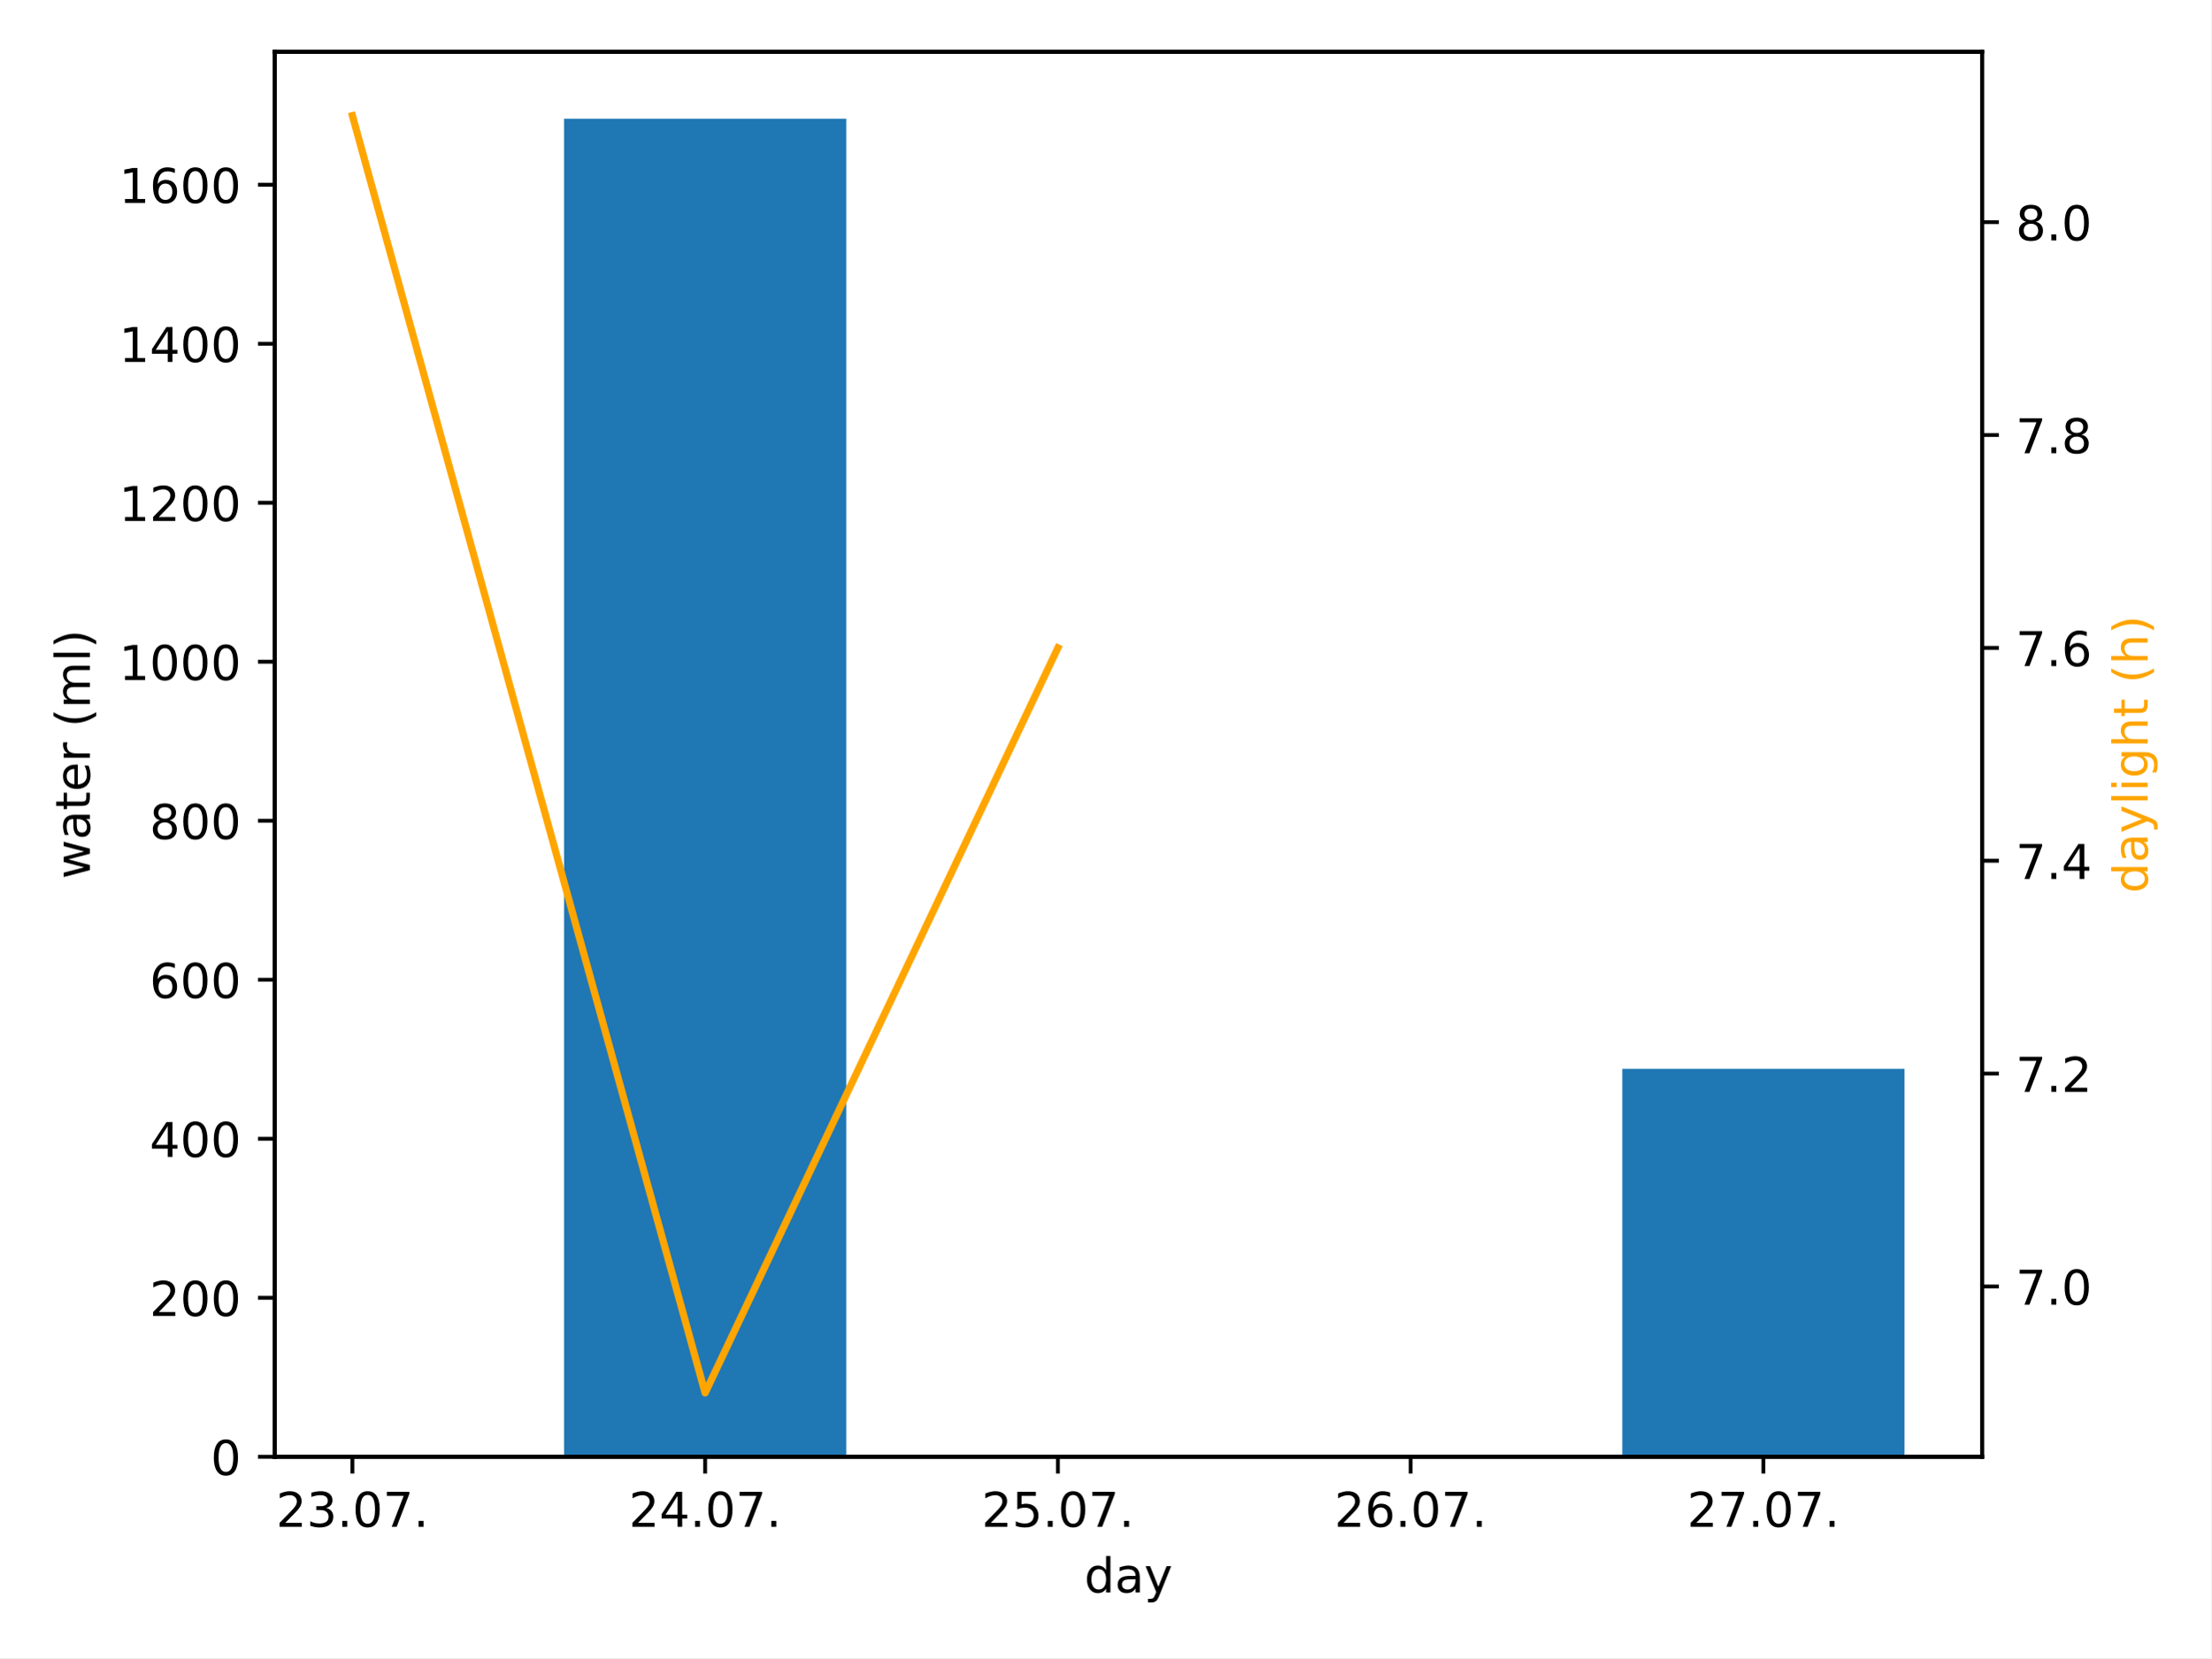
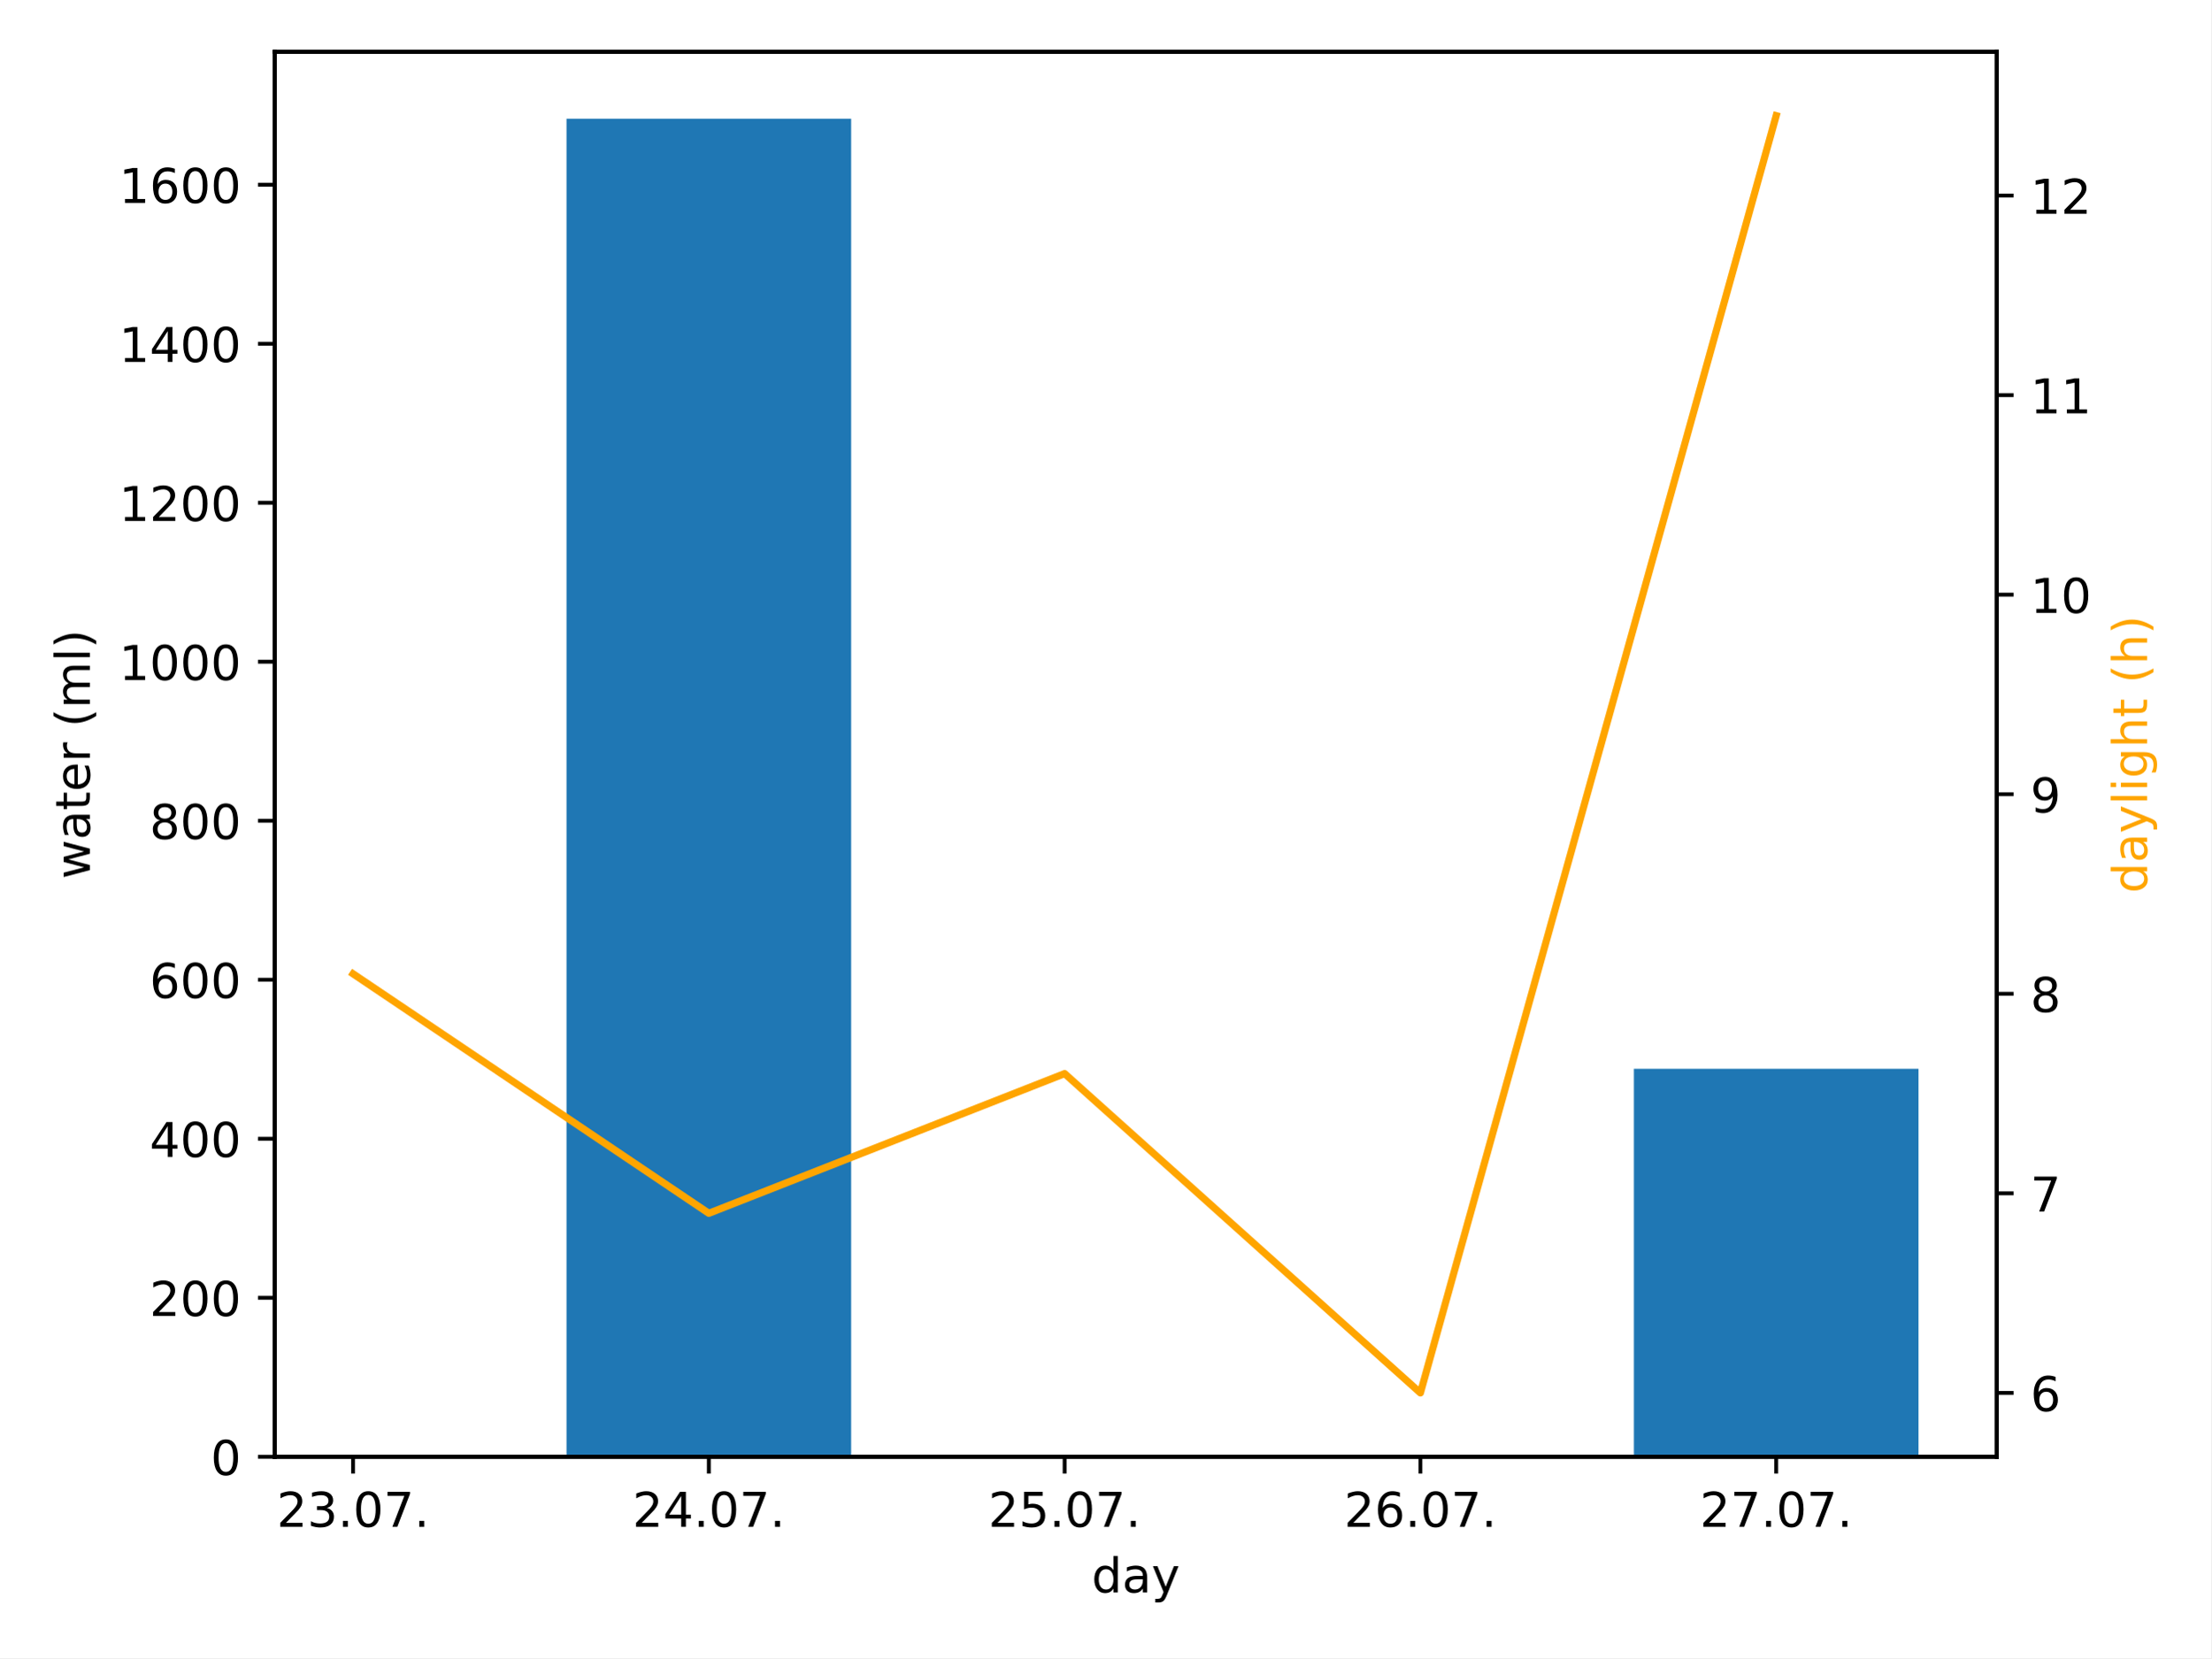
<svg xmlns="http://www.w3.org/2000/svg" xmlns:xlink="http://www.w3.org/1999/xlink" height="345.6pt" version="1.1" viewBox="0 0 460.8 345.6" width="460.8pt">
  <defs>
    <style type="text/css">
*{stroke-linecap:butt;stroke-linejoin:round;}
  </style>
  </defs>
  <g id="figure_1">
    <g id="patch_1">
      <path d="M 0 345.6  L 460.8 345.6  L 460.8 0  L 0 0  z " style="fill:#ffffff;" />
    </g>
    <g id="axes_1">
      <g id="patch_2">
-         <path d="M 57.26 303.64  L 413.08 303.64  L 413.08 10.8  L 57.26 10.8  z " style="fill:#ffffff;" />
+         <path d="M 57.26 303.64  L 416.14 303.64  L 416.14 10.8  L 57.26 10.8  z " style="fill:#ffffff;" />
      </g>
      <g id="patch_3">
-         <path clip-path="url(#p671c609a1d)" d="M 117.544 303.64  L 176.357 303.64  L 176.357 24.745  L 117.544 24.745  z " style="fill:#1f77b4;" />
+         <path clip-path="url(#p3f7ded711d)" d="M 118.062 303.64  L 177.381 303.64  L 177.381 24.745  L 118.062 24.745  z " style="fill:#1f77b4;" />
      </g>
      <g id="patch_4">
-         <path clip-path="url(#p671c609a1d)" d="M 338.093 303.64  L 396.906 303.64  L 396.906 222.772  L 338.093 222.772  z " style="fill:#1f77b4;" />
+         <path clip-path="url(#p3f7ded711d)" d="M 340.508 303.64  L 399.827 303.64  L 399.827 222.772  L 340.508 222.772  z " style="fill:#1f77b4;" />
      </g>
      <g id="matplotlib.axis_1">
        <g id="xtick_1">
          <g id="line2d_1">
            <defs>
-               <path d="M 0 0  L 0 3.5  " id="me0620c325b" style="stroke:#000000;stroke-width:0.8;" />
-             </defs>
-             <g>
-               <use style="stroke:#000000;stroke-width:0.8;" x="73.434" xlink:href="#me0620c325b" y="303.64" />
+               <path d="M 0 0  L 0 3.5  " id="md2cc1f3d3a" style="stroke:#000000;stroke-width:0.8;" />
+             </defs>
+             <g>
+               <use style="stroke:#000000;stroke-width:0.8;" x="73.573" xlink:href="#md2cc1f3d3a" y="303.64" />
            </g>
          </g>
          <g id="text_1">
            <defs>
              <path d="M 19.188 8.297  L 53.609 8.297  L 53.609 0  L 7.328 0  L 7.328 8.297  Q 12.938 14.109 22.625 23.891  Q 32.328 33.688 34.812 36.531  Q 39.547 41.844 41.422 45.531  Q 43.312 49.219 43.312 52.781  Q 43.312 58.594 39.234 62.25  Q 35.156 65.922 28.609 65.922  Q 23.969 65.922 18.812 64.312  Q 13.672 62.703 7.812 59.422  L 7.812 69.391  Q 13.766 71.781 18.938 73  Q 24.125 74.219 28.422 74.219  Q 39.75 74.219 46.484 68.547  Q 53.219 62.891 53.219 53.422  Q 53.219 48.922 51.531 44.891  Q 49.859 40.875 45.406 35.406  Q 44.188 33.984 37.641 27.219  Q 31.109 20.453 19.188 8.297  z " id="DejaVuSans-50" />
              <path d="M 40.578 39.312  Q 47.656 37.797 51.625 33  Q 55.609 28.219 55.609 21.188  Q 55.609 10.406 48.188 4.484  Q 40.766 -1.422 27.094 -1.422  Q 22.516 -1.422 17.656 -0.516  Q 12.797 0.391 7.625 2.203  L 7.625 11.719  Q 11.719 9.328 16.594 8.109  Q 21.484 6.891 26.812 6.891  Q 36.078 6.891 40.938 10.547  Q 45.797 14.203 45.797 21.188  Q 45.797 27.641 41.281 31.266  Q 36.766 34.906 28.719 34.906  L 20.219 34.906  L 20.219 43.016  L 29.109 43.016  Q 36.375 43.016 40.234 45.922  Q 44.094 48.828 44.094 54.297  Q 44.094 59.906 40.109 62.906  Q 36.141 65.922 28.719 65.922  Q 24.656 65.922 20.016 65.031  Q 15.375 64.156 9.812 62.312  L 9.812 71.094  Q 15.438 72.656 20.344 73.438  Q 25.25 74.219 29.594 74.219  Q 40.828 74.219 47.359 69.109  Q 53.906 64.016 53.906 55.328  Q 53.906 49.266 50.438 45.094  Q 46.969 40.922 40.578 39.312  z " id="DejaVuSans-51" />
              <path d="M 10.688 12.406  L 21 12.406  L 21 0  L 10.688 0  z " id="DejaVuSans-46" />
              <path d="M 31.781 66.406  Q 24.172 66.406 20.328 58.906  Q 16.5 51.422 16.5 36.375  Q 16.5 21.391 20.328 13.891  Q 24.172 6.391 31.781 6.391  Q 39.453 6.391 43.281 13.891  Q 47.125 21.391 47.125 36.375  Q 47.125 51.422 43.281 58.906  Q 39.453 66.406 31.781 66.406  z M 31.781 74.219  Q 44.047 74.219 50.516 64.516  Q 56.984 54.828 56.984 36.375  Q 56.984 17.969 50.516 8.266  Q 44.047 -1.422 31.781 -1.422  Q 19.531 -1.422 13.062 8.266  Q 6.594 17.969 6.594 36.375  Q 6.594 54.828 13.062 64.516  Q 19.531 74.219 31.781 74.219  z " id="DejaVuSans-48" />
              <path d="M 8.203 72.906  L 55.078 72.906  L 55.078 68.703  L 28.609 0  L 18.312 0  L 43.219 64.594  L 8.203 64.594  z " id="DejaVuSans-55" />
            </defs>
-             <g transform="translate(57.53051 318.2384)scale(0.1 -0.1)">
+             <g transform="translate(57.6696 318.2384)scale(0.1 -0.1)">
              <use xlink:href="#DejaVuSans-50" />
              <use x="63.623" xlink:href="#DejaVuSans-51" />
              <use x="127.246" xlink:href="#DejaVuSans-46" />
              <use x="159.033" xlink:href="#DejaVuSans-48" />
              <use x="222.656" xlink:href="#DejaVuSans-55" />
              <use x="286.279" xlink:href="#DejaVuSans-46" />
            </g>
          </g>
        </g>
        <g id="xtick_2">
          <g id="line2d_2">
            <g>
-               <use style="stroke:#000000;stroke-width:0.8;" x="146.95" xlink:href="#me0620c325b" y="303.64" />
+               <use style="stroke:#000000;stroke-width:0.8;" x="147.721" xlink:href="#md2cc1f3d3a" y="303.64" />
            </g>
          </g>
          <g id="text_2">
            <defs>
              <path d="M 37.797 64.312  L 12.891 25.391  L 37.797 25.391  z M 35.203 72.906  L 47.609 72.906  L 47.609 25.391  L 58.016 25.391  L 58.016 17.188  L 47.609 17.188  L 47.609 0  L 37.797 0  L 37.797 17.188  L 4.891 17.188  L 4.891 26.703  z " id="DejaVuSans-52" />
            </defs>
-             <g transform="translate(131.047 318.2384)scale(0.1 -0.1)">
+             <g transform="translate(131.8184 318.2384)scale(0.1 -0.1)">
              <use xlink:href="#DejaVuSans-50" />
              <use x="63.623" xlink:href="#DejaVuSans-52" />
              <use x="127.246" xlink:href="#DejaVuSans-46" />
              <use x="159.033" xlink:href="#DejaVuSans-48" />
              <use x="222.656" xlink:href="#DejaVuSans-55" />
              <use x="286.279" xlink:href="#DejaVuSans-46" />
            </g>
          </g>
        </g>
        <g id="xtick_3">
          <g id="line2d_3">
            <g>
-               <use style="stroke:#000000;stroke-width:0.8;" x="220.467" xlink:href="#me0620c325b" y="303.64" />
+               <use style="stroke:#000000;stroke-width:0.8;" x="221.87" xlink:href="#md2cc1f3d3a" y="303.64" />
            </g>
          </g>
          <g id="text_3">
            <defs>
              <path d="M 10.797 72.906  L 49.516 72.906  L 49.516 64.594  L 19.828 64.594  L 19.828 46.734  Q 21.969 47.469 24.109 47.828  Q 26.266 48.188 28.422 48.188  Q 40.625 48.188 47.75 41.5  Q 54.891 34.812 54.891 23.391  Q 54.891 11.625 47.562 5.094  Q 40.234 -1.422 26.906 -1.422  Q 22.312 -1.422 17.547 -0.641  Q 12.797 0.141 7.719 1.703  L 7.719 11.625  Q 12.109 9.234 16.797 8.062  Q 21.484 6.891 26.703 6.891  Q 35.156 6.891 40.078 11.328  Q 45.016 15.766 45.016 23.391  Q 45.016 31 40.078 35.438  Q 35.156 39.891 26.703 39.891  Q 22.75 39.891 18.812 39.016  Q 14.891 38.141 10.797 36.281  z " id="DejaVuSans-53" />
            </defs>
-             <g transform="translate(204.5636 318.2384)scale(0.1 -0.1)">
+             <g transform="translate(205.9671 318.2384)scale(0.1 -0.1)">
              <use xlink:href="#DejaVuSans-50" />
              <use x="63.623" xlink:href="#DejaVuSans-53" />
              <use x="127.246" xlink:href="#DejaVuSans-46" />
              <use x="159.033" xlink:href="#DejaVuSans-48" />
              <use x="222.656" xlink:href="#DejaVuSans-55" />
              <use x="286.279" xlink:href="#DejaVuSans-46" />
            </g>
          </g>
        </g>
        <g id="xtick_4">
          <g id="line2d_4">
            <g>
-               <use style="stroke:#000000;stroke-width:0.8;" x="293.983" xlink:href="#me0620c325b" y="303.64" />
+               <use style="stroke:#000000;stroke-width:0.8;" x="296.019" xlink:href="#md2cc1f3d3a" y="303.64" />
            </g>
          </g>
          <g id="text_4">
            <defs>
              <path d="M 33.016 40.375  Q 26.375 40.375 22.484 35.828  Q 18.609 31.297 18.609 23.391  Q 18.609 15.531 22.484 10.953  Q 26.375 6.391 33.016 6.391  Q 39.656 6.391 43.531 10.953  Q 47.406 15.531 47.406 23.391  Q 47.406 31.297 43.531 35.828  Q 39.656 40.375 33.016 40.375  z M 52.594 71.297  L 52.594 62.312  Q 48.875 64.062 45.094 64.984  Q 41.312 65.922 37.594 65.922  Q 27.828 65.922 22.672 59.328  Q 17.531 52.734 16.797 39.406  Q 19.672 43.656 24.016 45.922  Q 28.375 48.188 33.594 48.188  Q 44.578 48.188 50.953 41.516  Q 57.328 34.859 57.328 23.391  Q 57.328 12.156 50.688 5.359  Q 44.047 -1.422 33.016 -1.422  Q 20.359 -1.422 13.672 8.266  Q 6.984 17.969 6.984 36.375  Q 6.984 53.656 15.188 63.938  Q 23.391 74.219 37.203 74.219  Q 40.922 74.219 44.703 73.484  Q 48.484 72.75 52.594 71.297  z " id="DejaVuSans-54" />
            </defs>
-             <g transform="translate(278.0801 318.2384)scale(0.1 -0.1)">
+             <g transform="translate(280.1159 318.2384)scale(0.1 -0.1)">
              <use xlink:href="#DejaVuSans-50" />
              <use x="63.623" xlink:href="#DejaVuSans-54" />
              <use x="127.246" xlink:href="#DejaVuSans-46" />
              <use x="159.033" xlink:href="#DejaVuSans-48" />
              <use x="222.656" xlink:href="#DejaVuSans-55" />
              <use x="286.279" xlink:href="#DejaVuSans-46" />
            </g>
          </g>
        </g>
        <g id="xtick_5">
          <g id="line2d_5">
            <g>
-               <use style="stroke:#000000;stroke-width:0.8;" x="367.5" xlink:href="#me0620c325b" y="303.64" />
+               <use style="stroke:#000000;stroke-width:0.8;" x="370.168" xlink:href="#md2cc1f3d3a" y="303.64" />
            </g>
          </g>
          <g id="text_5">
-             <g transform="translate(351.5966 318.2384)scale(0.1 -0.1)">
+             <g transform="translate(354.2646 318.2384)scale(0.1 -0.1)">
              <use xlink:href="#DejaVuSans-50" />
              <use x="63.623" xlink:href="#DejaVuSans-55" />
              <use x="127.246" xlink:href="#DejaVuSans-46" />
              <use x="159.033" xlink:href="#DejaVuSans-48" />
              <use x="222.656" xlink:href="#DejaVuSans-55" />
              <use x="286.279" xlink:href="#DejaVuSans-46" />
            </g>
          </g>
        </g>
        <g id="text_6">
          <defs>
            <path d="M 45.406 46.391  L 45.406 75.984  L 54.391 75.984  L 54.391 0  L 45.406 0  L 45.406 8.203  Q 42.578 3.328 38.25 0.953  Q 33.938 -1.422 27.875 -1.422  Q 17.969 -1.422 11.734 6.484  Q 5.516 14.406 5.516 27.297  Q 5.516 40.188 11.734 48.094  Q 17.969 56 27.875 56  Q 33.938 56 38.25 53.625  Q 42.578 51.266 45.406 46.391  z M 14.797 27.297  Q 14.797 17.391 18.875 11.75  Q 22.953 6.109 30.078 6.109  Q 37.203 6.109 41.297 11.75  Q 45.406 17.391 45.406 27.297  Q 45.406 37.203 41.297 42.844  Q 37.203 48.484 30.078 48.484  Q 22.953 48.484 18.875 42.844  Q 14.797 37.203 14.797 27.297  z " id="DejaVuSans-100" />
            <path d="M 34.281 27.484  Q 23.391 27.484 19.188 25  Q 14.984 22.516 14.984 16.5  Q 14.984 11.719 18.141 8.906  Q 21.297 6.109 26.703 6.109  Q 34.188 6.109 38.703 11.406  Q 43.219 16.703 43.219 25.484  L 43.219 27.484  z M 52.203 31.203  L 52.203 0  L 43.219 0  L 43.219 8.297  Q 40.141 3.328 35.547 0.953  Q 30.953 -1.422 24.312 -1.422  Q 15.922 -1.422 10.953 3.297  Q 6 8.016 6 15.922  Q 6 25.141 12.172 29.828  Q 18.359 34.516 30.609 34.516  L 43.219 34.516  L 43.219 35.406  Q 43.219 41.609 39.141 45  Q 35.062 48.391 27.688 48.391  Q 23 48.391 18.547 47.266  Q 14.109 46.141 10.016 43.891  L 10.016 52.203  Q 14.938 54.109 19.578 55.047  Q 24.219 56 28.609 56  Q 40.484 56 46.344 49.844  Q 52.203 43.703 52.203 31.203  z " id="DejaVuSans-97" />
            <path d="M 32.172 -5.078  Q 28.375 -14.844 24.75 -17.812  Q 21.141 -20.797 15.094 -20.797  L 7.906 -20.797  L 7.906 -13.281  L 13.188 -13.281  Q 16.891 -13.281 18.938 -11.516  Q 21 -9.766 23.484 -3.219  L 25.094 0.875  L 2.984 54.688  L 12.5 54.688  L 29.594 11.922  L 46.688 54.688  L 56.203 54.688  z " id="DejaVuSans-121" />
          </defs>
-           <g transform="translate(225.9723 331.9166)scale(0.1 -0.1)">
+           <g transform="translate(227.5023 331.9166)scale(0.1 -0.1)">
            <use xlink:href="#DejaVuSans-100" />
            <use x="63.477" xlink:href="#DejaVuSans-97" />
            <use x="124.756" xlink:href="#DejaVuSans-121" />
          </g>
        </g>
      </g>
      <g id="matplotlib.axis_2">
        <g id="ytick_1">
          <g id="line2d_6">
            <defs>
-               <path d="M 0 0  L -3.5 0  " id="m4c48e095ea" style="stroke:#000000;stroke-width:0.8;" />
-             </defs>
-             <g>
-               <use style="stroke:#000000;stroke-width:0.8;" x="57.26" xlink:href="#m4c48e095ea" y="303.64" />
+               <path d="M 0 0  L -3.5 0  " id="mc584a23c05" style="stroke:#000000;stroke-width:0.8;" />
+             </defs>
+             <g>
+               <use style="stroke:#000000;stroke-width:0.8;" x="57.26" xlink:href="#mc584a23c05" y="303.64" />
            </g>
          </g>
          <g id="text_7">
            <g transform="translate(43.8975 307.4392)scale(0.1 -0.1)">
              <use xlink:href="#DejaVuSans-48" />
            </g>
          </g>
        </g>
        <g id="ytick_2">
          <g id="line2d_7">
            <g>
-               <use style="stroke:#000000;stroke-width:0.8;" x="57.26" xlink:href="#m4c48e095ea" y="270.497" />
+               <use style="stroke:#000000;stroke-width:0.8;" x="57.26" xlink:href="#mc584a23c05" y="270.497" />
            </g>
          </g>
          <g id="text_8">
            <g transform="translate(31.1725 274.2966)scale(0.1 -0.1)">
              <use xlink:href="#DejaVuSans-50" />
              <use x="63.623" xlink:href="#DejaVuSans-48" />
              <use x="127.246" xlink:href="#DejaVuSans-48" />
            </g>
          </g>
        </g>
        <g id="ytick_3">
          <g id="line2d_8">
            <g>
-               <use style="stroke:#000000;stroke-width:0.8;" x="57.26" xlink:href="#m4c48e095ea" y="237.355" />
+               <use style="stroke:#000000;stroke-width:0.8;" x="57.26" xlink:href="#mc584a23c05" y="237.355" />
            </g>
          </g>
          <g id="text_9">
            <g transform="translate(31.1725 241.154)scale(0.1 -0.1)">
              <use xlink:href="#DejaVuSans-52" />
              <use x="63.623" xlink:href="#DejaVuSans-48" />
              <use x="127.246" xlink:href="#DejaVuSans-48" />
            </g>
          </g>
        </g>
        <g id="ytick_4">
          <g id="line2d_9">
            <g>
-               <use style="stroke:#000000;stroke-width:0.8;" x="57.26" xlink:href="#m4c48e095ea" y="204.212" />
+               <use style="stroke:#000000;stroke-width:0.8;" x="57.26" xlink:href="#mc584a23c05" y="204.212" />
            </g>
          </g>
          <g id="text_10">
            <g transform="translate(31.1725 208.0113)scale(0.1 -0.1)">
              <use xlink:href="#DejaVuSans-54" />
              <use x="63.623" xlink:href="#DejaVuSans-48" />
              <use x="127.246" xlink:href="#DejaVuSans-48" />
            </g>
          </g>
        </g>
        <g id="ytick_5">
          <g id="line2d_10">
            <g>
-               <use style="stroke:#000000;stroke-width:0.8;" x="57.26" xlink:href="#m4c48e095ea" y="171.069" />
+               <use style="stroke:#000000;stroke-width:0.8;" x="57.26" xlink:href="#mc584a23c05" y="171.069" />
            </g>
          </g>
          <g id="text_11">
            <defs>
              <path d="M 31.781 34.625  Q 24.75 34.625 20.719 30.859  Q 16.703 27.094 16.703 20.516  Q 16.703 13.922 20.719 10.156  Q 24.75 6.391 31.781 6.391  Q 38.812 6.391 42.859 10.172  Q 46.922 13.969 46.922 20.516  Q 46.922 27.094 42.891 30.859  Q 38.875 34.625 31.781 34.625  z M 21.922 38.812  Q 15.578 40.375 12.031 44.719  Q 8.5 49.078 8.5 55.328  Q 8.5 64.062 14.719 69.141  Q 20.953 74.219 31.781 74.219  Q 42.672 74.219 48.875 69.141  Q 55.078 64.062 55.078 55.328  Q 55.078 49.078 51.531 44.719  Q 48 40.375 41.703 38.812  Q 48.828 37.156 52.797 32.312  Q 56.781 27.484 56.781 20.516  Q 56.781 9.906 50.312 4.234  Q 43.844 -1.422 31.781 -1.422  Q 19.734 -1.422 13.25 4.234  Q 6.781 9.906 6.781 20.516  Q 6.781 27.484 10.781 32.312  Q 14.797 37.156 21.922 38.812  z M 18.312 54.391  Q 18.312 48.734 21.844 45.562  Q 25.391 42.391 31.781 42.391  Q 38.141 42.391 41.719 45.562  Q 45.312 48.734 45.312 54.391  Q 45.312 60.062 41.719 63.234  Q 38.141 66.406 31.781 66.406  Q 25.391 66.406 21.844 63.234  Q 18.312 60.062 18.312 54.391  z " id="DejaVuSans-56" />
            </defs>
            <g transform="translate(31.1725 174.8687)scale(0.1 -0.1)">
              <use xlink:href="#DejaVuSans-56" />
              <use x="63.623" xlink:href="#DejaVuSans-48" />
              <use x="127.246" xlink:href="#DejaVuSans-48" />
            </g>
          </g>
        </g>
        <g id="ytick_6">
          <g id="line2d_11">
            <g>
-               <use style="stroke:#000000;stroke-width:0.8;" x="57.26" xlink:href="#m4c48e095ea" y="137.927" />
+               <use style="stroke:#000000;stroke-width:0.8;" x="57.26" xlink:href="#mc584a23c05" y="137.927" />
            </g>
          </g>
          <g id="text_12">
            <defs>
              <path d="M 12.406 8.297  L 28.516 8.297  L 28.516 63.922  L 10.984 60.406  L 10.984 69.391  L 28.422 72.906  L 38.281 72.906  L 38.281 8.297  L 54.391 8.297  L 54.391 0  L 12.406 0  z " id="DejaVuSans-49" />
            </defs>
            <g transform="translate(24.81 141.7261)scale(0.1 -0.1)">
              <use xlink:href="#DejaVuSans-49" />
              <use x="63.623" xlink:href="#DejaVuSans-48" />
              <use x="127.246" xlink:href="#DejaVuSans-48" />
              <use x="190.869" xlink:href="#DejaVuSans-48" />
            </g>
          </g>
        </g>
        <g id="ytick_7">
          <g id="line2d_12">
            <g>
-               <use style="stroke:#000000;stroke-width:0.8;" x="57.26" xlink:href="#m4c48e095ea" y="104.784" />
+               <use style="stroke:#000000;stroke-width:0.8;" x="57.26" xlink:href="#mc584a23c05" y="104.784" />
            </g>
          </g>
          <g id="text_13">
            <g transform="translate(24.81 108.5834)scale(0.1 -0.1)">
              <use xlink:href="#DejaVuSans-49" />
              <use x="63.623" xlink:href="#DejaVuSans-50" />
              <use x="127.246" xlink:href="#DejaVuSans-48" />
              <use x="190.869" xlink:href="#DejaVuSans-48" />
            </g>
          </g>
        </g>
        <g id="ytick_8">
          <g id="line2d_13">
            <g>
-               <use style="stroke:#000000;stroke-width:0.8;" x="57.26" xlink:href="#m4c48e095ea" y="71.642" />
+               <use style="stroke:#000000;stroke-width:0.8;" x="57.26" xlink:href="#mc584a23c05" y="71.642" />
            </g>
          </g>
          <g id="text_14">
            <g transform="translate(24.81 75.4408)scale(0.1 -0.1)">
              <use xlink:href="#DejaVuSans-49" />
              <use x="63.623" xlink:href="#DejaVuSans-52" />
              <use x="127.246" xlink:href="#DejaVuSans-48" />
              <use x="190.869" xlink:href="#DejaVuSans-48" />
            </g>
          </g>
        </g>
        <g id="ytick_9">
          <g id="line2d_14">
            <g>
-               <use style="stroke:#000000;stroke-width:0.8;" x="57.26" xlink:href="#m4c48e095ea" y="38.499" />
+               <use style="stroke:#000000;stroke-width:0.8;" x="57.26" xlink:href="#mc584a23c05" y="38.499" />
            </g>
          </g>
          <g id="text_15">
            <g transform="translate(24.81 42.29817)scale(0.1 -0.1)">
              <use xlink:href="#DejaVuSans-49" />
              <use x="63.623" xlink:href="#DejaVuSans-54" />
              <use x="127.246" xlink:href="#DejaVuSans-48" />
              <use x="190.869" xlink:href="#DejaVuSans-48" />
            </g>
          </g>
        </g>
        <g id="text_16">
          <defs>
            <path d="M 4.203 54.688  L 13.188 54.688  L 24.422 12.016  L 35.594 54.688  L 46.188 54.688  L 57.422 12.016  L 68.609 54.688  L 77.594 54.688  L 63.281 0  L 52.688 0  L 40.922 44.828  L 29.109 0  L 18.5 0  z " id="DejaVuSans-119" />
            <path d="M 18.312 70.219  L 18.312 54.688  L 36.812 54.688  L 36.812 47.703  L 18.312 47.703  L 18.312 18.016  Q 18.312 11.328 20.141 9.422  Q 21.969 7.516 27.594 7.516  L 36.812 7.516  L 36.812 0  L 27.594 0  Q 17.188 0 13.234 3.875  Q 9.281 7.766 9.281 18.016  L 9.281 47.703  L 2.688 47.703  L 2.688 54.688  L 9.281 54.688  L 9.281 70.219  z " id="DejaVuSans-116" />
            <path d="M 56.203 29.594  L 56.203 25.203  L 14.891 25.203  Q 15.484 15.922 20.484 11.062  Q 25.484 6.203 34.422 6.203  Q 39.594 6.203 44.453 7.469  Q 49.312 8.734 54.109 11.281  L 54.109 2.781  Q 49.266 0.734 44.188 -0.344  Q 39.109 -1.422 33.891 -1.422  Q 20.797 -1.422 13.156 6.188  Q 5.516 13.812 5.516 26.812  Q 5.516 40.234 12.766 48.109  Q 20.016 56 32.328 56  Q 43.359 56 49.781 48.891  Q 56.203 41.797 56.203 29.594  z M 47.219 32.234  Q 47.125 39.594 43.094 43.984  Q 39.062 48.391 32.422 48.391  Q 24.906 48.391 20.391 44.141  Q 15.875 39.891 15.188 32.172  z " id="DejaVuSans-101" />
            <path d="M 41.109 46.297  Q 39.594 47.172 37.812 47.578  Q 36.031 48 33.891 48  Q 26.266 48 22.188 43.047  Q 18.109 38.094 18.109 28.812  L 18.109 0  L 9.078 0  L 9.078 54.688  L 18.109 54.688  L 18.109 46.188  Q 20.953 51.172 25.484 53.578  Q 30.031 56 36.531 56  Q 37.453 56 38.578 55.875  Q 39.703 55.766 41.062 55.516  z " id="DejaVuSans-114" />
            <path id="DejaVuSans-32" />
            <path d="M 31 75.875  Q 24.469 64.656 21.281 53.656  Q 18.109 42.672 18.109 31.391  Q 18.109 20.125 21.312 9.062  Q 24.516 -2 31 -13.188  L 23.188 -13.188  Q 15.875 -1.703 12.234 9.375  Q 8.594 20.453 8.594 31.391  Q 8.594 42.281 12.203 53.312  Q 15.828 64.359 23.188 75.875  z " id="DejaVuSans-40" />
            <path d="M 52 44.188  Q 55.375 50.25 60.062 53.125  Q 64.75 56 71.094 56  Q 79.641 56 84.281 50.016  Q 88.922 44.047 88.922 33.016  L 88.922 0  L 79.891 0  L 79.891 32.719  Q 79.891 40.578 77.094 44.375  Q 74.312 48.188 68.609 48.188  Q 61.625 48.188 57.562 43.547  Q 53.516 38.922 53.516 30.906  L 53.516 0  L 44.484 0  L 44.484 32.719  Q 44.484 40.625 41.703 44.406  Q 38.922 48.188 33.109 48.188  Q 26.219 48.188 22.156 43.531  Q 18.109 38.875 18.109 30.906  L 18.109 0  L 9.078 0  L 9.078 54.688  L 18.109 54.688  L 18.109 46.188  Q 21.188 51.219 25.484 53.609  Q 29.781 56 35.688 56  Q 41.656 56 45.828 52.969  Q 50 49.953 52 44.188  z " id="DejaVuSans-109" />
            <path d="M 9.422 75.984  L 18.406 75.984  L 18.406 0  L 9.422 0  z " id="DejaVuSans-108" />
            <path d="M 8.016 75.875  L 15.828 75.875  Q 23.141 64.359 26.781 53.312  Q 30.422 42.281 30.422 31.391  Q 30.422 20.453 26.781 9.375  Q 23.141 -1.703 15.828 -13.188  L 8.016 -13.188  Q 14.5 -2 17.703 9.062  Q 20.906 20.125 20.906 31.391  Q 20.906 42.672 17.703 53.656  Q 14.5 64.656 8.016 75.875  z " id="DejaVuSans-41" />
          </defs>
          <g transform="translate(18.73031 183.2153)rotate(-90)scale(0.1 -0.1)">
            <use xlink:href="#DejaVuSans-119" />
            <use x="81.787" xlink:href="#DejaVuSans-97" />
            <use x="143.066" xlink:href="#DejaVuSans-116" />
            <use x="182.275" xlink:href="#DejaVuSans-101" />
            <use x="243.799" xlink:href="#DejaVuSans-114" />
            <use x="284.912" xlink:href="#DejaVuSans-32" />
            <use x="316.699" xlink:href="#DejaVuSans-40" />
            <use x="355.713" xlink:href="#DejaVuSans-109" />
            <use x="453.125" xlink:href="#DejaVuSans-108" />
            <use x="480.908" xlink:href="#DejaVuSans-41" />
          </g>
        </g>
      </g>
      <g id="patch_5">
        <path d="M 57.26 303.64  L 57.26 10.8  " style="fill:none;stroke:#000000;stroke-linecap:square;stroke-linejoin:miter;stroke-width:0.8;" />
      </g>
      <g id="patch_6">
-         <path d="M 413.08 303.64  L 413.08 10.8  " style="fill:none;stroke:#000000;stroke-linecap:square;stroke-linejoin:miter;stroke-width:0.8;" />
+         <path d="M 416.14 303.64  L 416.14 10.8  " style="fill:none;stroke:#000000;stroke-linecap:square;stroke-linejoin:miter;stroke-width:0.8;" />
      </g>
      <g id="patch_7">
-         <path d="M 57.26 303.64  L 413.08 303.64  " style="fill:none;stroke:#000000;stroke-linecap:square;stroke-linejoin:miter;stroke-width:0.8;" />
+         <path d="M 57.26 303.64  L 416.14 303.64  " style="fill:none;stroke:#000000;stroke-linecap:square;stroke-linejoin:miter;stroke-width:0.8;" />
      </g>
      <g id="patch_8">
-         <path d="M 57.26 10.8  L 413.08 10.8  " style="fill:none;stroke:#000000;stroke-linecap:square;stroke-linejoin:miter;stroke-width:0.8;" />
+         <path d="M 57.26 10.8  L 416.14 10.8  " style="fill:none;stroke:#000000;stroke-linecap:square;stroke-linejoin:miter;stroke-width:0.8;" />
      </g>
    </g>
    <g id="axes_2">
      <g id="matplotlib.axis_3">
        <g id="ytick_10">
          <g id="line2d_15">
            <defs>
-               <path d="M 0 0  L 3.5 0  " id="m98c516003c" style="stroke:#000000;stroke-width:0.8;" />
-             </defs>
-             <g>
-               <use style="stroke:#000000;stroke-width:0.8;" x="413.08" xlink:href="#m98c516003c" y="268.144" />
+               <path d="M 0 0  L 3.5 0  " id="m1392a53045" style="stroke:#000000;stroke-width:0.8;" />
+             </defs>
+             <g>
+               <use style="stroke:#000000;stroke-width:0.8;" x="416.14" xlink:href="#m1392a53045" y="290.329" />
            </g>
          </g>
          <g id="text_17">
-             <g transform="translate(420.08 271.9435)scale(0.1 -0.1)">
-               <use xlink:href="#DejaVuSans-55" />
-               <use x="63.623" xlink:href="#DejaVuSans-46" />
-               <use x="95.41" xlink:href="#DejaVuSans-48" />
+             <g transform="translate(423.14 294.1283)scale(0.1 -0.1)">
+               <use xlink:href="#DejaVuSans-54" />
            </g>
          </g>
        </g>
        <g id="ytick_11">
          <g id="line2d_16">
            <g>
-               <use style="stroke:#000000;stroke-width:0.8;" x="413.08" xlink:href="#m98c516003c" y="223.775" />
+               <use style="stroke:#000000;stroke-width:0.8;" x="416.14" xlink:href="#m1392a53045" y="248.732" />
            </g>
          </g>
          <g id="text_18">
-             <g transform="translate(420.08 227.5738)scale(0.1 -0.1)">
+             <g transform="translate(423.14 252.5317)scale(0.1 -0.1)">
              <use xlink:href="#DejaVuSans-55" />
-               <use x="63.623" xlink:href="#DejaVuSans-46" />
-               <use x="95.41" xlink:href="#DejaVuSans-50" />
            </g>
          </g>
        </g>
        <g id="ytick_12">
          <g id="line2d_17">
            <g>
-               <use style="stroke:#000000;stroke-width:0.8;" x="413.08" xlink:href="#m98c516003c" y="179.405" />
+               <use style="stroke:#000000;stroke-width:0.8;" x="416.14" xlink:href="#m1392a53045" y="207.136" />
            </g>
          </g>
          <g id="text_19">
-             <g transform="translate(420.08 183.2041)scale(0.1 -0.1)">
-               <use xlink:href="#DejaVuSans-55" />
-               <use x="63.623" xlink:href="#DejaVuSans-46" />
-               <use x="95.41" xlink:href="#DejaVuSans-52" />
+             <g transform="translate(423.14 210.9351)scale(0.1 -0.1)">
+               <use xlink:href="#DejaVuSans-56" />
            </g>
          </g>
        </g>
        <g id="ytick_13">
          <g id="line2d_18">
            <g>
-               <use style="stroke:#000000;stroke-width:0.8;" x="413.08" xlink:href="#m98c516003c" y="135.035" />
+               <use style="stroke:#000000;stroke-width:0.8;" x="416.14" xlink:href="#m1392a53045" y="165.539" />
            </g>
          </g>
          <g id="text_20">
-             <g transform="translate(420.08 138.8344)scale(0.1 -0.1)">
-               <use xlink:href="#DejaVuSans-55" />
-               <use x="63.623" xlink:href="#DejaVuSans-46" />
-               <use x="95.41" xlink:href="#DejaVuSans-54" />
+             <defs>
+               <path d="M 10.984 1.516  L 10.984 10.5  Q 14.703 8.734 18.5 7.812  Q 22.312 6.891 25.984 6.891  Q 35.75 6.891 40.891 13.453  Q 46.047 20.016 46.781 33.406  Q 43.953 29.203 39.594 26.953  Q 35.25 24.703 29.984 24.703  Q 19.047 24.703 12.672 31.312  Q 6.297 37.938 6.297 49.422  Q 6.297 60.641 12.938 67.422  Q 19.578 74.219 30.609 74.219  Q 43.266 74.219 49.922 64.516  Q 56.594 54.828 56.594 36.375  Q 56.594 19.141 48.406 8.859  Q 40.234 -1.422 26.422 -1.422  Q 22.703 -1.422 18.891 -0.688  Q 15.094 0.047 10.984 1.516  z M 30.609 32.422  Q 37.25 32.422 41.125 36.953  Q 45.016 41.5 45.016 49.422  Q 45.016 57.281 41.125 61.844  Q 37.25 66.406 30.609 66.406  Q 23.969 66.406 20.094 61.844  Q 16.219 57.281 16.219 49.422  Q 16.219 41.5 20.094 36.953  Q 23.969 32.422 30.609 32.422  z " id="DejaVuSans-57" />
+             </defs>
+             <g transform="translate(423.14 169.3385)scale(0.1 -0.1)">
+               <use xlink:href="#DejaVuSans-57" />
            </g>
          </g>
        </g>
        <g id="ytick_14">
          <g id="line2d_19">
            <g>
-               <use style="stroke:#000000;stroke-width:0.8;" x="413.08" xlink:href="#m98c516003c" y="90.665" />
+               <use style="stroke:#000000;stroke-width:0.8;" x="416.14" xlink:href="#m1392a53045" y="123.943" />
            </g>
          </g>
          <g id="text_21">
-             <g transform="translate(420.08 94.46467)scale(0.1 -0.1)">
-               <use xlink:href="#DejaVuSans-55" />
-               <use x="63.623" xlink:href="#DejaVuSans-46" />
-               <use x="95.41" xlink:href="#DejaVuSans-56" />
+             <g transform="translate(423.14 127.7419)scale(0.1 -0.1)">
+               <use xlink:href="#DejaVuSans-49" />
+               <use x="63.623" xlink:href="#DejaVuSans-48" />
            </g>
          </g>
        </g>
        <g id="ytick_15">
          <g id="line2d_20">
            <g>
-               <use style="stroke:#000000;stroke-width:0.8;" x="413.08" xlink:href="#m98c516003c" y="46.296" />
+               <use style="stroke:#000000;stroke-width:0.8;" x="416.14" xlink:href="#m1392a53045" y="82.346" />
            </g>
          </g>
          <g id="text_22">
-             <g transform="translate(420.08 50.09498)scale(0.1 -0.1)">
-               <use xlink:href="#DejaVuSans-56" />
-               <use x="63.623" xlink:href="#DejaVuSans-46" />
-               <use x="95.41" xlink:href="#DejaVuSans-48" />
-             </g>
-           </g>
-         </g>
-         <g id="text_23">
+             <g transform="translate(423.14 86.14535)scale(0.1 -0.1)">
+               <use xlink:href="#DejaVuSans-49" />
+               <use x="63.623" xlink:href="#DejaVuSans-49" />
+             </g>
+           </g>
+         </g>
+         <g id="ytick_16">
+           <g id="line2d_21">
+             <g>
+               <use style="stroke:#000000;stroke-width:0.8;" x="416.14" xlink:href="#m1392a53045" y="40.75" />
+             </g>
+           </g>
+           <g id="text_23">
+             <g transform="translate(423.14 44.54876)scale(0.1 -0.1)">
+               <use xlink:href="#DejaVuSans-49" />
+               <use x="63.623" xlink:href="#DejaVuSans-50" />
+             </g>
+           </g>
+         </g>
+         <g id="text_24">
          <defs>
            <path d="M 9.422 54.688  L 18.406 54.688  L 18.406 0  L 9.422 0  z M 9.422 75.984  L 18.406 75.984  L 18.406 64.594  L 9.422 64.594  z " id="DejaVuSans-105" />
            <path d="M 45.406 27.984  Q 45.406 37.75 41.375 43.109  Q 37.359 48.484 30.078 48.484  Q 22.859 48.484 18.828 43.109  Q 14.797 37.75 14.797 27.984  Q 14.797 18.266 18.828 12.891  Q 22.859 7.516 30.078 7.516  Q 37.359 7.516 41.375 12.891  Q 45.406 18.266 45.406 27.984  z M 54.391 6.781  Q 54.391 -7.172 48.188 -13.984  Q 42 -20.797 29.203 -20.797  Q 24.469 -20.797 20.266 -20.094  Q 16.062 -19.391 12.109 -17.922  L 12.109 -9.188  Q 16.062 -11.328 19.922 -12.344  Q 23.781 -13.375 27.781 -13.375  Q 36.625 -13.375 41.016 -8.766  Q 45.406 -4.156 45.406 5.172  L 45.406 9.625  Q 42.625 4.781 38.281 2.391  Q 33.938 0 27.875 0  Q 17.828 0 11.672 7.656  Q 5.516 15.328 5.516 27.984  Q 5.516 40.672 11.672 48.328  Q 17.828 56 27.875 56  Q 33.938 56 38.281 53.609  Q 42.625 51.219 45.406 46.391  L 45.406 54.688  L 54.391 54.688  z " id="DejaVuSans-103" />
            <path d="M 54.891 33.016  L 54.891 0  L 45.906 0  L 45.906 32.719  Q 45.906 40.484 42.875 44.328  Q 39.844 48.188 33.797 48.188  Q 26.516 48.188 22.312 43.547  Q 18.109 38.922 18.109 30.906  L 18.109 0  L 9.078 0  L 9.078 75.984  L 18.109 75.984  L 18.109 46.188  Q 21.344 51.125 25.703 53.562  Q 30.078 56 35.797 56  Q 45.219 56 50.047 50.172  Q 54.891 44.344 54.891 33.016  z " id="DejaVuSans-104" />
          </defs>
-           <g style="fill:#ffa500;" transform="translate(447.5816 186.1583)rotate(-90)scale(0.1 -0.1)">
+           <g style="fill:#ffa500;" transform="translate(447.4634 186.1583)rotate(-90)scale(0.1 -0.1)">
            <use xlink:href="#DejaVuSans-100" />
            <use x="63.477" xlink:href="#DejaVuSans-97" />
            <use x="124.756" xlink:href="#DejaVuSans-121" />
            <use x="183.936" xlink:href="#DejaVuSans-108" />
            <use x="211.719" xlink:href="#DejaVuSans-105" />
            <use x="239.502" xlink:href="#DejaVuSans-103" />
            <use x="302.979" xlink:href="#DejaVuSans-104" />
            <use x="366.357" xlink:href="#DejaVuSans-116" />
            <use x="405.566" xlink:href="#DejaVuSans-32" />
            <use x="437.354" xlink:href="#DejaVuSans-40" />
            <use x="476.367" xlink:href="#DejaVuSans-104" />
            <use x="539.746" xlink:href="#DejaVuSans-41" />
          </g>
        </g>
      </g>
-       <g id="line2d_21">
-         <path clip-path="url(#p671c609a1d)" d="M 73.434 24.111  L 146.95 290.329  L 220.467 135.035  " style="fill:none;stroke:#ffa500;stroke-linecap:square;stroke-width:1.5;" />
+       <g id="line2d_22">
+         <path clip-path="url(#p3f7ded711d)" d="M 73.573 202.976  L 147.721 252.892  L 221.87 223.775  L 296.019 290.329  L 370.168 24.111  " style="fill:none;stroke:#ffa500;stroke-linecap:square;stroke-width:1.5;" />
      </g>
      <g id="patch_9">
        <path d="M 57.26 303.64  L 57.26 10.8  " style="fill:none;stroke:#000000;stroke-linecap:square;stroke-linejoin:miter;stroke-width:0.8;" />
      </g>
      <g id="patch_10">
-         <path d="M 413.08 303.64  L 413.08 10.8  " style="fill:none;stroke:#000000;stroke-linecap:square;stroke-linejoin:miter;stroke-width:0.8;" />
+         <path d="M 416.14 303.64  L 416.14 10.8  " style="fill:none;stroke:#000000;stroke-linecap:square;stroke-linejoin:miter;stroke-width:0.8;" />
      </g>
      <g id="patch_11">
-         <path d="M 57.26 303.64  L 413.08 303.64  " style="fill:none;stroke:#000000;stroke-linecap:square;stroke-linejoin:miter;stroke-width:0.8;" />
+         <path d="M 57.26 303.64  L 416.14 303.64  " style="fill:none;stroke:#000000;stroke-linecap:square;stroke-linejoin:miter;stroke-width:0.8;" />
      </g>
      <g id="patch_12">
-         <path d="M 57.26 10.8  L 413.08 10.8  " style="fill:none;stroke:#000000;stroke-linecap:square;stroke-linejoin:miter;stroke-width:0.8;" />
+         <path d="M 57.26 10.8  L 416.14 10.8  " style="fill:none;stroke:#000000;stroke-linecap:square;stroke-linejoin:miter;stroke-width:0.8;" />
      </g>
    </g>
  </g>
  <defs>
-     <clipPath id="p671c609a1d">
-       <rect height="292.84" width="355.82" x="57.26" y="10.8" />
+     <clipPath id="p3f7ded711d">
+       <rect height="292.84" width="358.88" x="57.26" y="10.8" />
    </clipPath>
  </defs>
</svg>
